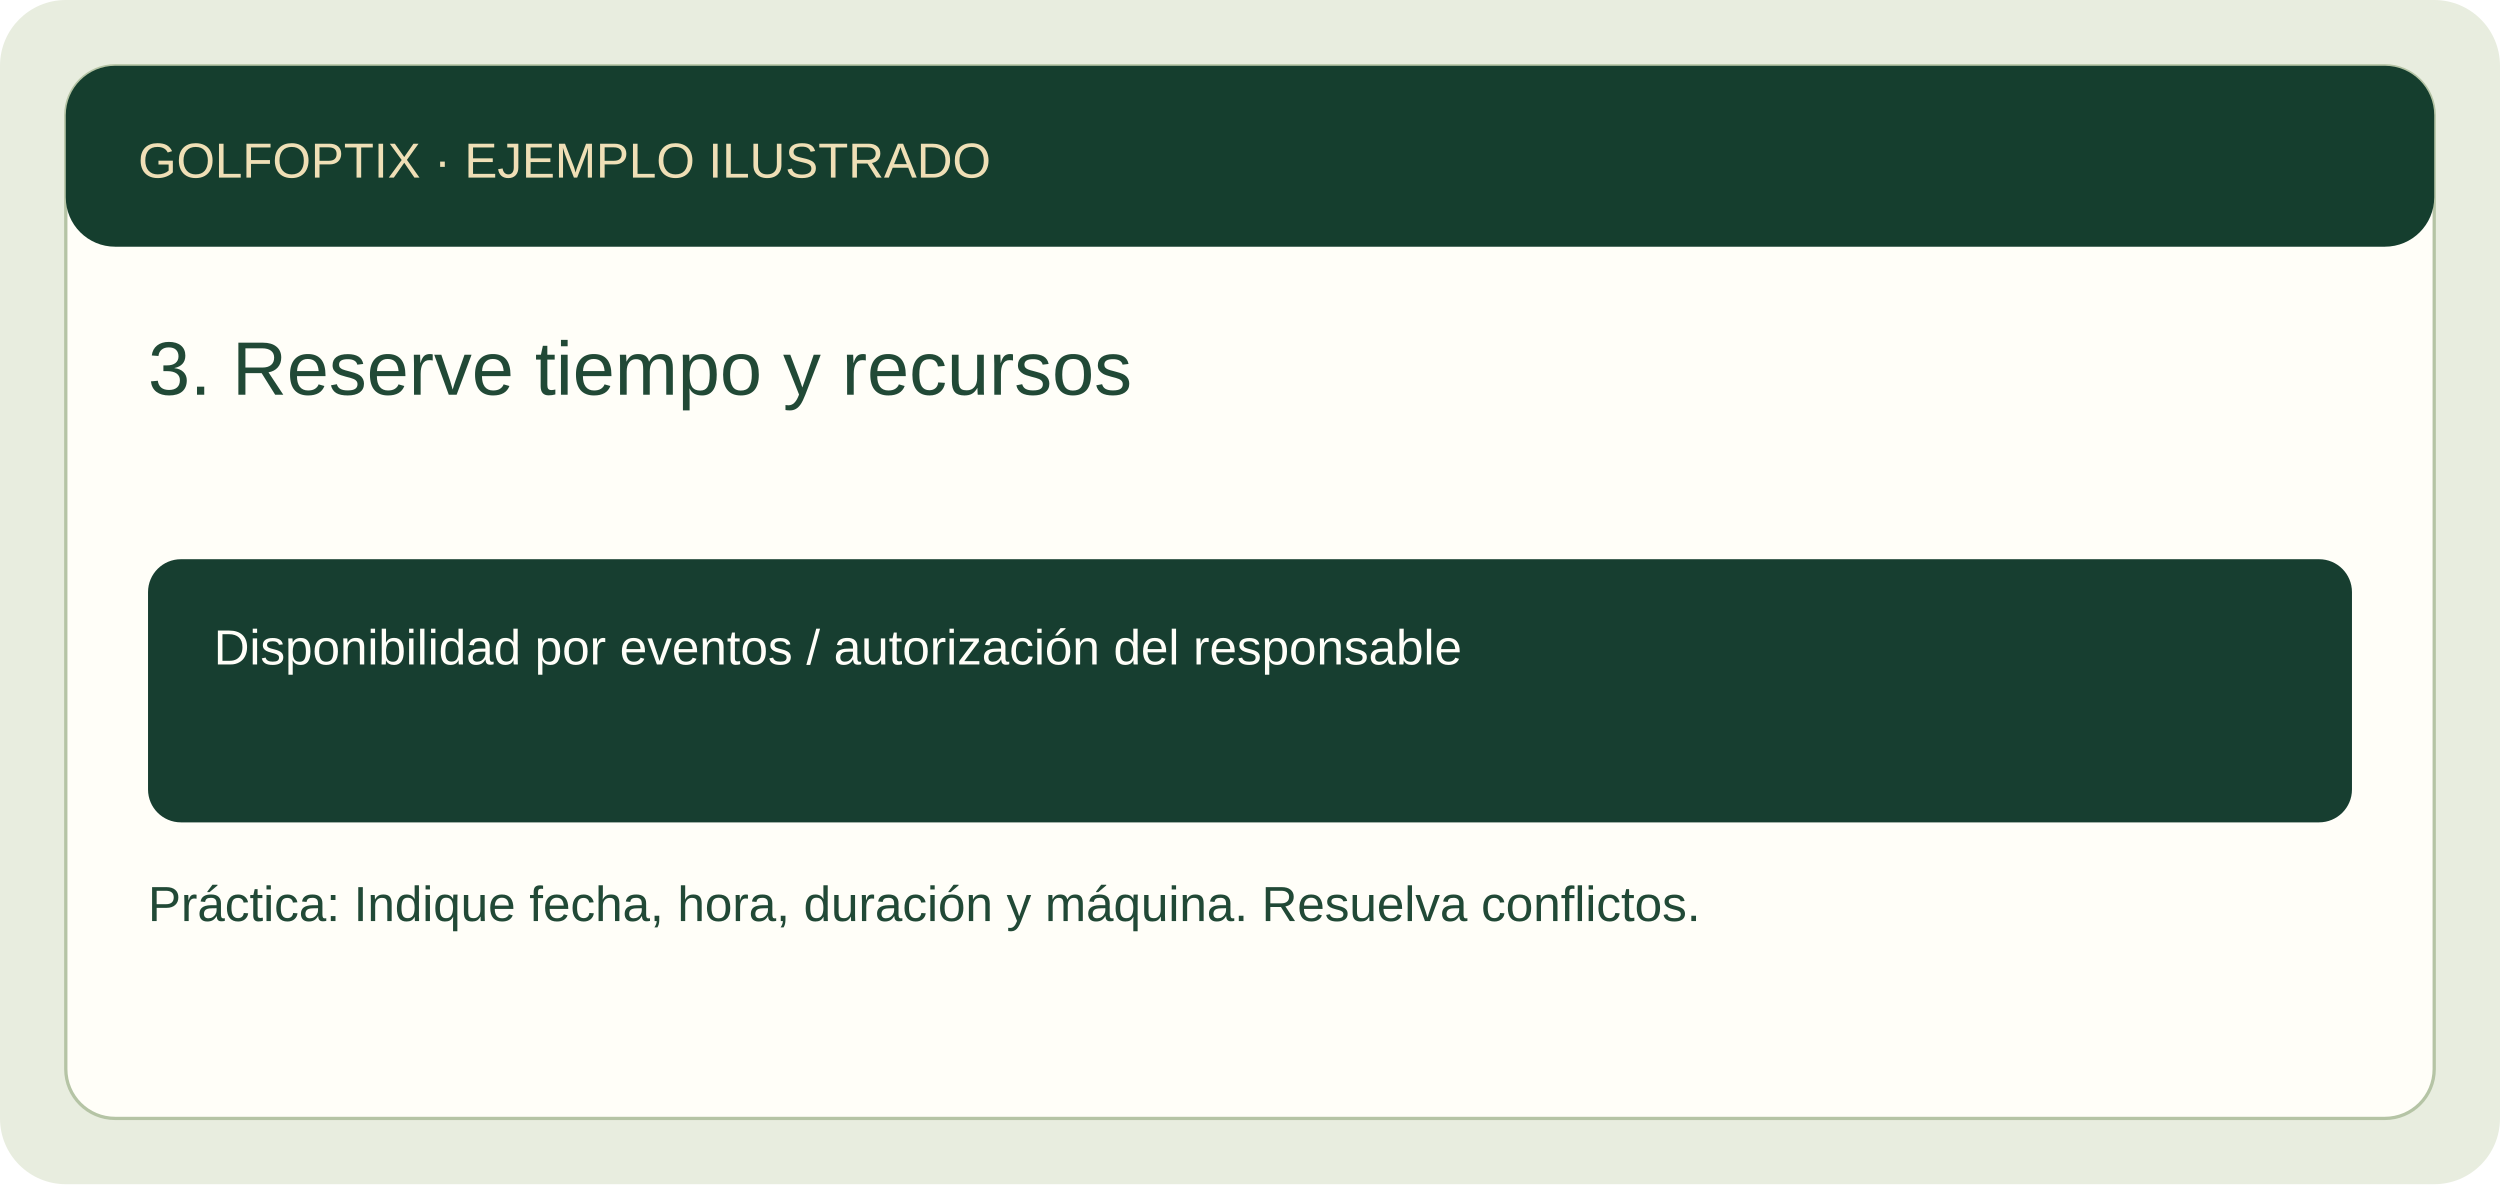
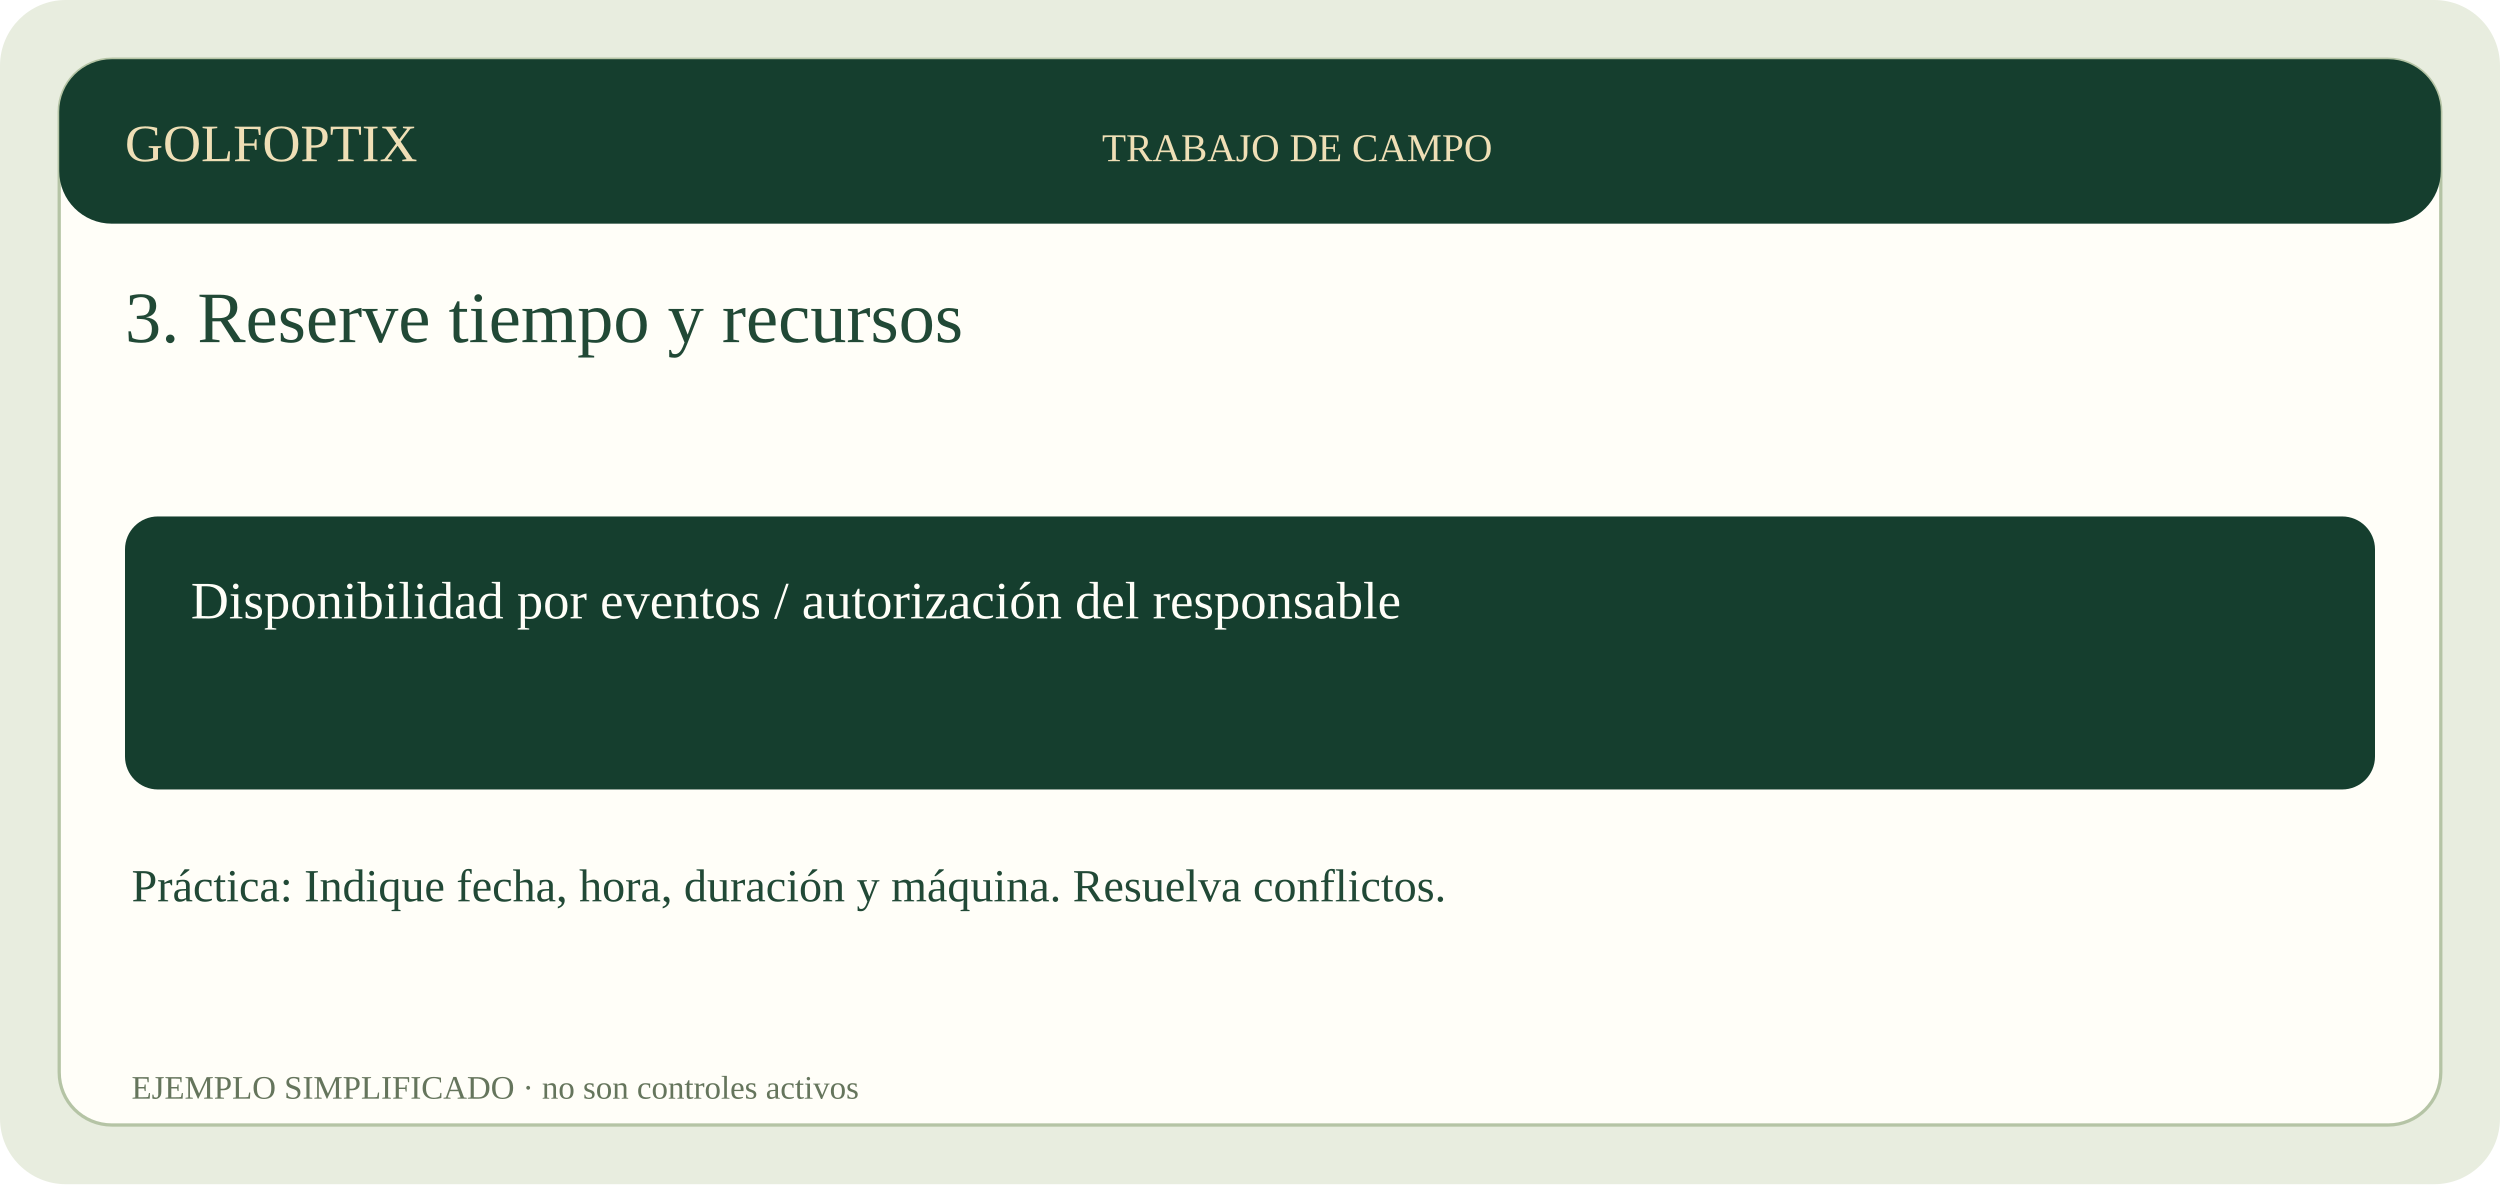
- <svg xmlns="http://www.w3.org/2000/svg" width="760" height="360" viewBox="0 0 760 360">
-   <rect width="760" height="360" rx="20" fill="#e8eddf" />
-   <rect x="20" y="20" width="720" height="320" rx="15" fill="#fffef8" stroke="#b5c4a5" />
-   <rect x="20" y="20" width="720" height="55" rx="15" fill="#153e2e" />
-   <g font-family="Arial">
-     <text x="42" y="54" font-size="15" fill="#efdfb6">GOLFOPTIX · EJEMPLO ILUSTRADO</text>
-     <text x="45" y="120" font-size="23" fill="#214936">3. Reserve tiempo y recursos</text>
-     <rect x="45" y="170" width="670" height="80" rx="10" fill="#173e30" />
-     <text x="65" y="202" font-size="15" fill="#fffef8">Disponibilidad por eventos / autorización del responsable</text>
-     <text x="45" y="280" font-size="15" fill="#214936">Práctica: Indique fecha, hora, duración y máquina. Resuelva conflictos.</text>
-   </g>
+ <svg xmlns="http://www.w3.org/2000/svg" width="760" height="360" viewBox="0 0 760 360" role="img" aria-label="Reserve tiempo y recursos">
+   <rect x="0" y="0" width="760" height="360" rx="20" fill="#e8eddf" stroke="none" />
+   <rect x="18" y="18" width="724" height="324" rx="16" fill="#fffef8" stroke="#b5c4a5" />
+   <rect x="18" y="18" width="724" height="50" rx="16" fill="#153e2e" stroke="none" />
+   <text x="38" y="49" font-size="16" fill="#efdfb6">GOLFOPTIX</text>
+   <text x="335" y="49" font-size="12" fill="#efdfb6">TRABAJO DE CAMPO</text>
+   <text x="38" y="104" font-size="22" fill="#214936">3. Reserve tiempo y recursos</text>
+   <rect x="38" y="157" width="684" height="83" rx="10" fill="#153e2e" stroke="none" />
+   <text x="58" y="188" font-size="16" fill="#fffef8">Disponibilidad por eventos / autorización del responsable</text>
+   <text x="40" y="274" font-size="14" fill="#214936">Práctica: Indique fecha, hora, duración y máquina. Resuelva conflictos.</text>
+   <text x="40" y="334" font-size="10" fill="#65755c">EJEMPLO SIMPLIFICADO · no son controles activos</text>
</svg>
